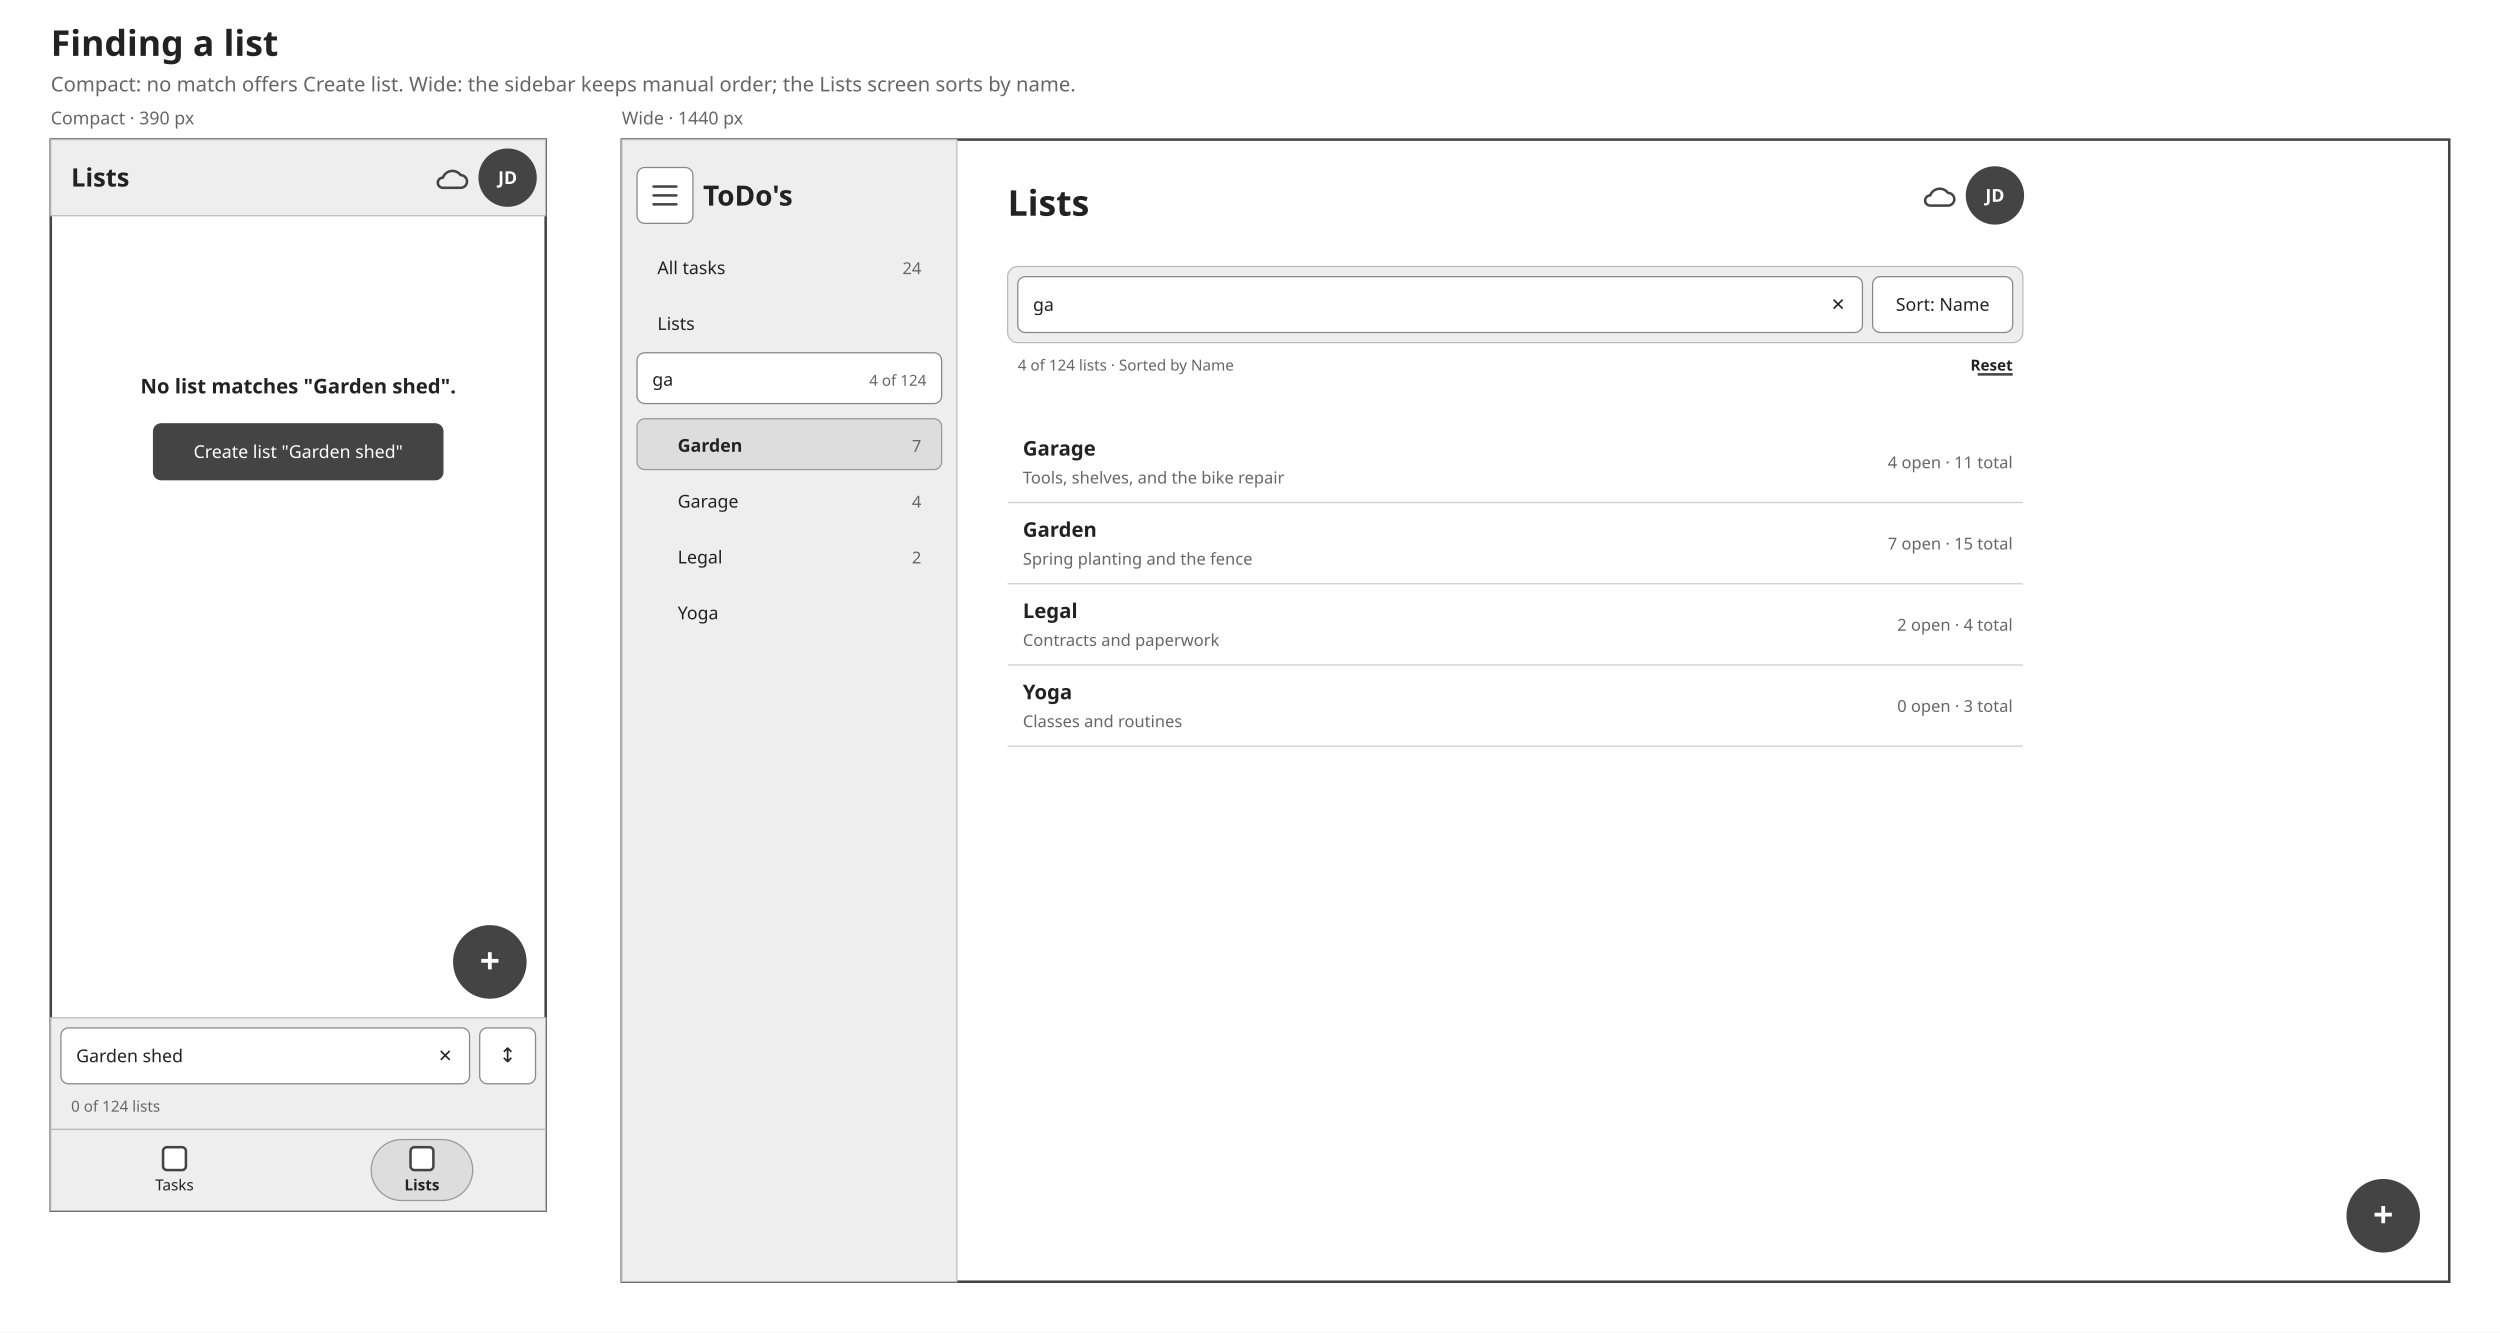
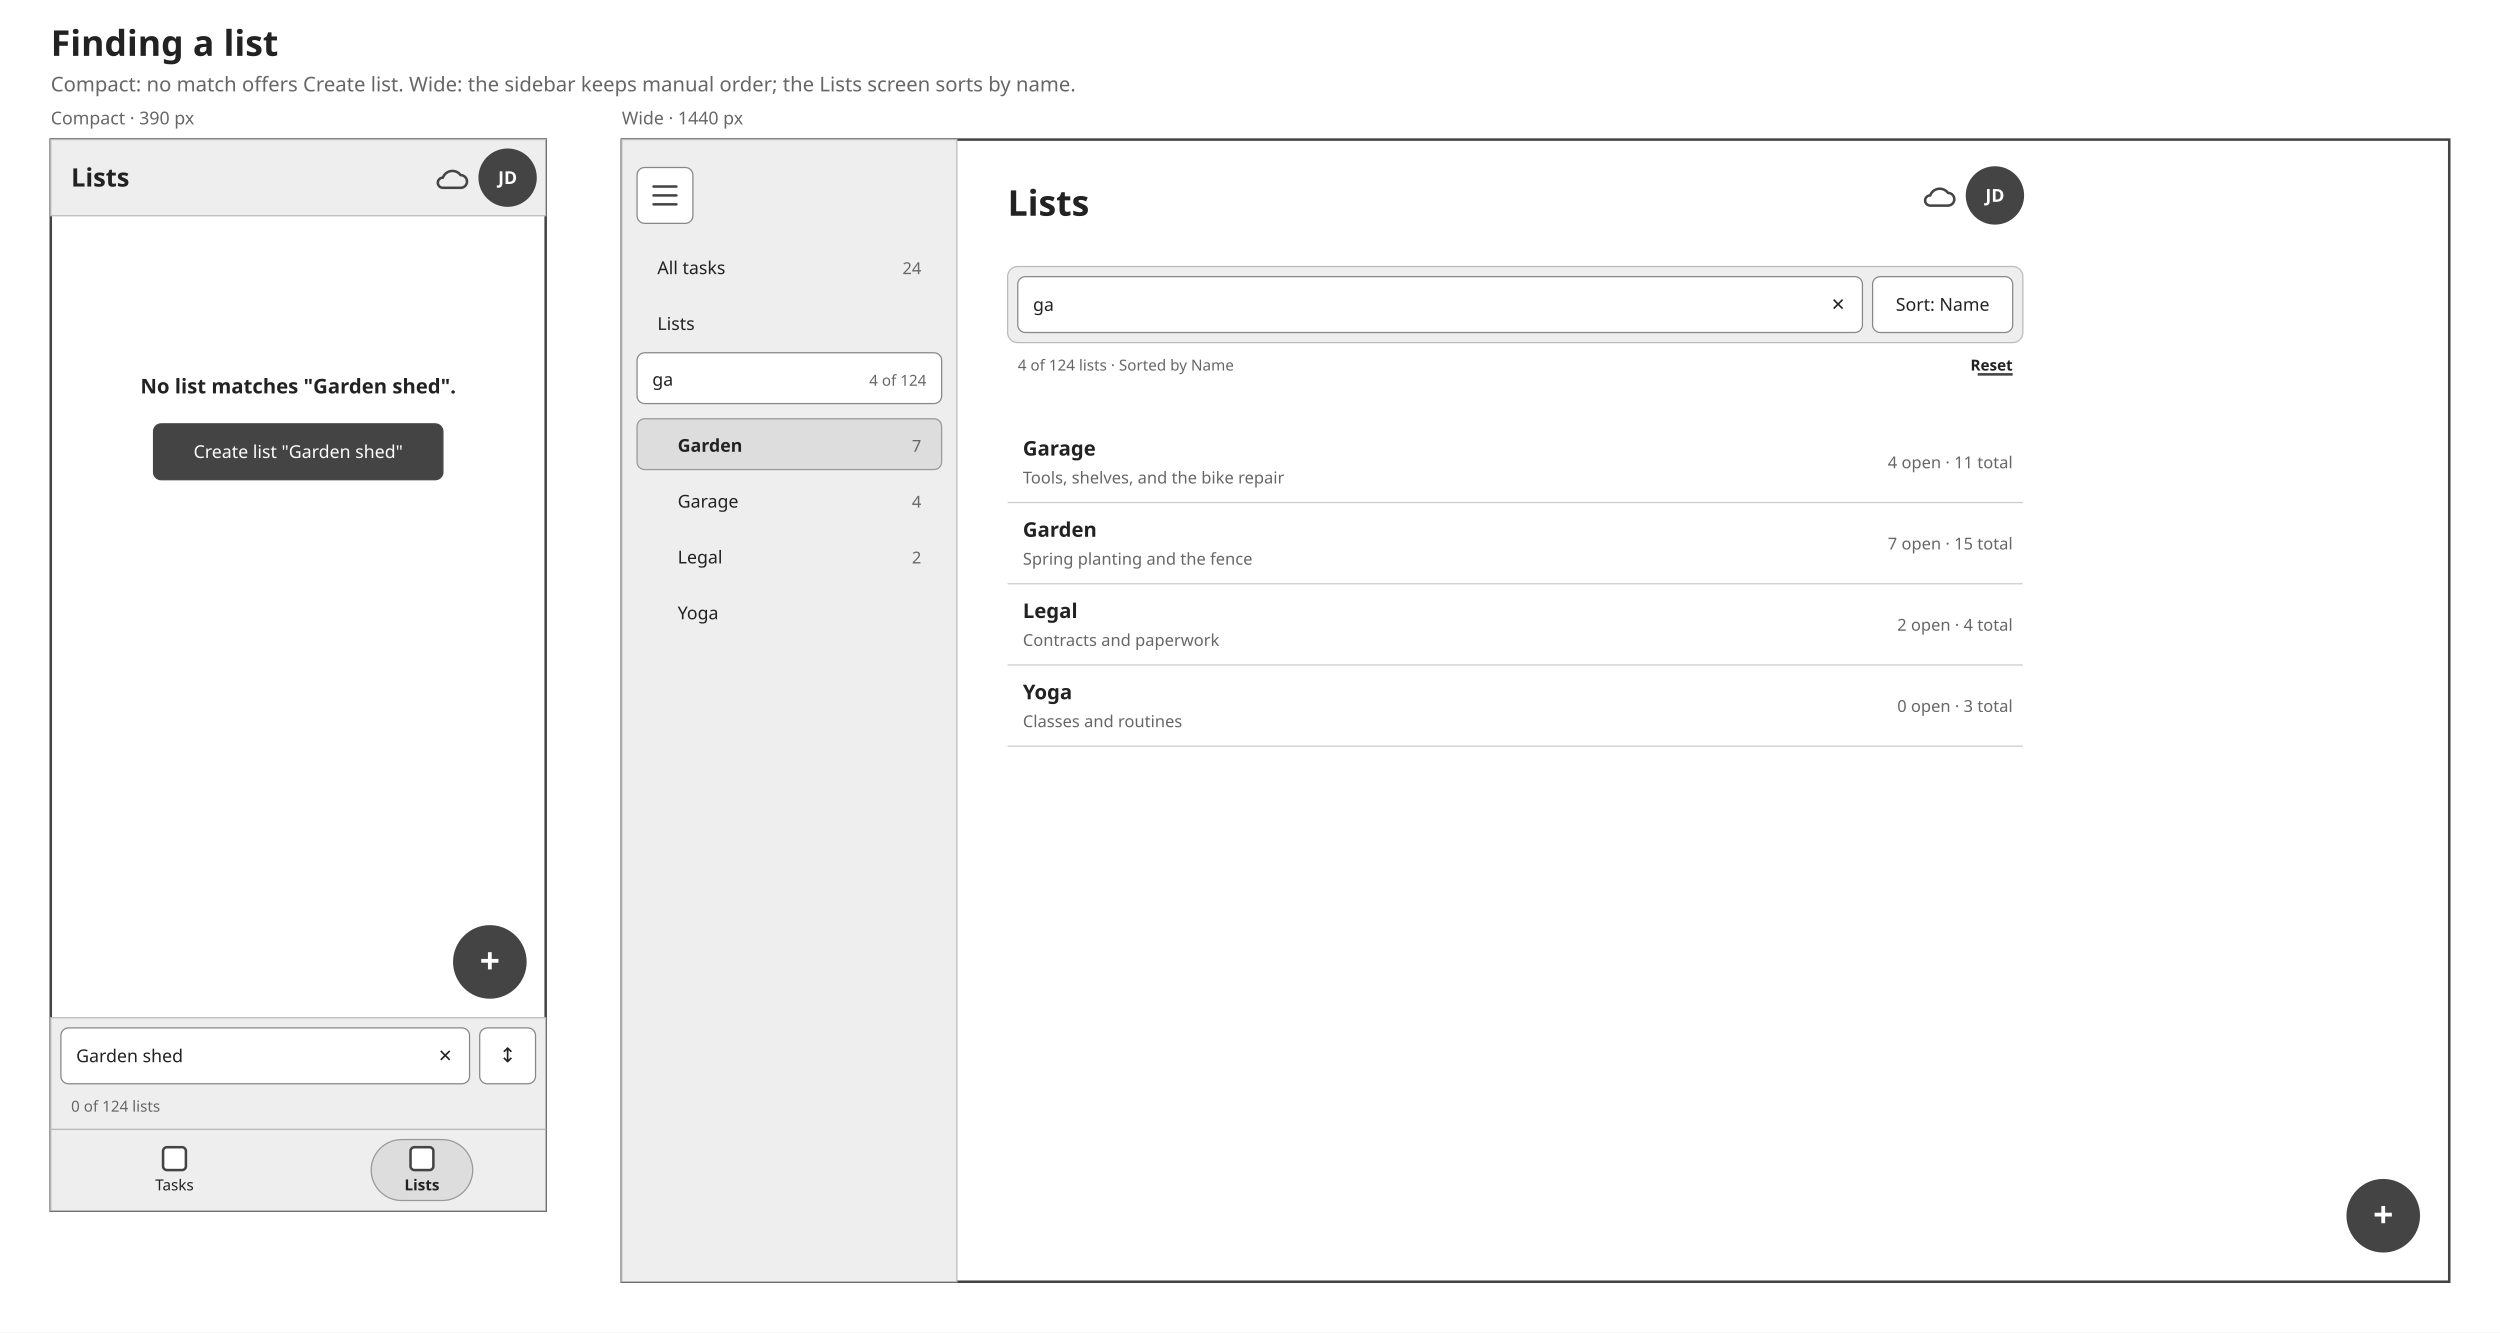
<svg xmlns="http://www.w3.org/2000/svg" width="1970" height="1050" viewBox="0 0 1970 1050">
  <style>
text { font-family: sans-serif; fill: #222222; }
.muted { fill: #666666; }
.on-primary { fill: #ffffff; }
.bold { font-weight: bold; }
rect.frame { fill: #ffffff; stroke: #444444; stroke-width: 2; }
.bar { fill: #eeeeee; stroke: #bbbbbb; }
.box { fill: #f5f5f5; stroke: #bbbbbb; }
.control { fill: #ffffff; stroke: #888888; }
.disabled { fill: #f5f5f5; stroke: #cccccc; }
.primary { fill: #444444; stroke: #444444; }
.selected { fill: #dddddd; stroke: #999999; }
.chip { fill: #eeeeee; stroke: #cccccc; }
.signal { fill: #ffffff; stroke: #222222; stroke-width: 2; }
.scrim { fill: #888888; fill-opacity: 0.5; }
.rule { stroke: #cccccc; }
.drop { stroke: #222222; stroke-width: 3; }
.icon { fill: #ffffff; stroke: #444444; stroke-width: 2; }
.icon-fill { fill: #444444; stroke: #444444; stroke-width: 2; }
.icon-mark { fill: none; stroke: #ffffff; stroke-width: 2; }
.icon-line { stroke: #444444; stroke-width: 2; }
.icon-line-open { fill: none; stroke: #444444; stroke-width: 2; stroke-linecap: round; stroke-linejoin: round; }
.tooltip { fill: #222222; stroke: #222222; }
  </style>
  <rect x="0" y="0" width="1970" height="1050" fill="#ffffff" />
  <text x="40" y="44" font-size="28" class="bold">Finding a list</text>
  <text x="40" y="72" font-size="16" class="muted">Compact: no match offers Create list. Wide: the sidebar keeps manual order; the Lists screen sorts by name.</text>
  <text x="40" y="98" font-size="14" class="muted">Compact · 390 px</text>
  <text x="490" y="98" font-size="14" class="muted">Wide · 1440 px</text>
  <g class="frame" data-width="390" data-height="844" transform="translate(40 110)">
    <rect x="0" y="0" width="390" height="844" rx="0" class="frame" />
    <rect x="0" y="0" width="390" height="60" rx="0" class="bar" />
    <circle cx="360" cy="30" r="22" class="icon-fill" />
    <text x="360" y="35" font-size="14" class="on-primary bold" text-anchor="middle">JD</text>
    <path d="M 309 38 H 323 A 5 5 0 0 0 323 28 A 8 8 0 0 0 309 30 A 4 4 0 0 0 309 38 Z" class="icon-line-open" />
    <text x="16" y="37" font-size="20" class="bold">Lists</text>
    <text x="195" y="200" font-size="16" class="bold" text-anchor="middle">No list matches "Garden shed".</text>
    <rect x="81" y="224" width="228" height="44" rx="6" class="primary" />
    <text x="195" y="250.9" font-size="14" class="on-primary" text-anchor="middle">Create list "Garden shed"</text>
    <rect x="0" y="692" width="390" height="88" rx="0" class="bar" />
    <rect x="338" y="700" width="44" height="44" rx="6" class="control" />
    <text x="360" y="727" font-size="16" text-anchor="middle">↕</text>
    <rect x="8" y="700" width="322" height="44" rx="6" class="control" />
    <text x="20" y="727" font-size="14">Garden shed</text>
    <text x="316" y="728" font-size="18" text-anchor="end">×</text>
    <text x="16" y="766" font-size="12" class="muted">0 of 124 lists</text>
    <rect x="0" y="780" width="390" height="64" rx="0" class="bar" />
    <rect x="88.5" y="794" width="18" height="18" rx="3" class="icon" />
    <text x="97.5" y="828" font-size="12" text-anchor="middle">Tasks</text>
    <rect x="252.5" y="788" width="80" height="48" rx="24" class="selected" />
    <rect x="283.5" y="794" width="18" height="18" rx="3" class="icon" />
    <text x="292.5" y="828" font-size="12" class="bold" text-anchor="middle">Lists</text>
    <circle cx="346" cy="648" r="28" class="icon-fill" />
    <text x="346" y="657" font-size="28" class="on-primary bold" text-anchor="middle">+</text>
  </g>
  <g class="frame" data-width="1440" data-height="900" transform="translate(490 110)">
    <rect x="0" y="0" width="1440" height="900" rx="0" class="frame" />
    <rect x="0" y="0" width="264" height="900" rx="0" class="bar" />
    <rect x="12" y="22" width="44" height="44" rx="6" class="control" />
    <path d="M 25 37 H 43" class="icon-line-open" />
    <path d="M 25 44 H 43" class="icon-line-open" />
    <path d="M 25 51 H 43" class="icon-line-open" />
-     <text x="64" y="52" font-size="22" class="bold">ToDo's</text>
    <text x="28" y="106" font-size="14">All tasks</text>
    <text x="236" y="106" font-size="13" class="muted" text-anchor="end">24</text>
    <text x="28" y="150" font-size="14">Lists</text>
    <rect x="12" y="168" width="240" height="40" rx="6" class="control" />
    <text x="24" y="194" font-size="14">ga</text>
    <text x="240" y="194" font-size="12" class="muted" text-anchor="end">4 of 124</text>
    <rect x="12" y="220" width="240" height="40" rx="6" class="selected" />
    <text x="44" y="246" font-size="14" class="bold">Garden</text>
    <text x="236" y="246" font-size="13" class="muted" text-anchor="end">7</text>
    <text x="44" y="290" font-size="14">Garage</text>
    <text x="236" y="290" font-size="13" class="muted" text-anchor="end">4</text>
    <text x="44" y="334" font-size="14">Legal</text>
    <text x="236" y="334" font-size="13" class="muted" text-anchor="end">2</text>
    <text x="44" y="378" font-size="14">Yoga</text>
    <circle cx="1082" cy="44" r="22" class="icon-fill" />
    <text x="1082" y="49" font-size="14" class="on-primary bold" text-anchor="middle">JD</text>
    <path d="M 1031 52 H 1045 A 5 5 0 0 0 1045 42 A 8 8 0 0 0 1031 44 A 4 4 0 0 0 1031 52 Z" class="icon-line-open" />
    <text x="304" y="60" font-size="28" class="bold">Lists</text>
    <rect x="304" y="100" width="800" height="60" rx="8" class="bar" />
    <rect x="985.6" y="108" width="110.4" height="44" rx="6" class="control" />
    <text x="1040.8" y="134.9" font-size="14" text-anchor="middle">Sort: Name</text>
    <rect x="312" y="108" width="665.6" height="44" rx="6" class="control" />
    <text x="324" y="135" font-size="14">ga</text>
    <text x="963.6" y="136" font-size="18" text-anchor="end">×</text>
    <text x="1096" y="182" font-size="12" class="bold" text-anchor="end">Reset</text>
    <line x1="1068.4" y1="185" x2="1096" y2="185" class="icon-line" />
    <text x="312" y="182" font-size="12" class="muted">4 of 124 lists · Sorted by Name</text>
    <line x1="304" y1="286" x2="1104" y2="286" class="rule" />
    <text x="1096" y="259" font-size="13" class="muted" text-anchor="end">4 open · 11 total</text>
    <text x="316" y="249" font-size="16" class="bold">Garage</text>
    <text x="316" y="271" font-size="13" class="muted">Tools, shelves, and the bike repair</text>
    <line x1="304" y1="350" x2="1104" y2="350" class="rule" />
    <text x="1096" y="323" font-size="13" class="muted" text-anchor="end">7 open · 15 total</text>
    <text x="316" y="313" font-size="16" class="bold">Garden</text>
    <text x="316" y="335" font-size="13" class="muted">Spring planting and the fence</text>
    <line x1="304" y1="414" x2="1104" y2="414" class="rule" />
    <text x="1096" y="387" font-size="13" class="muted" text-anchor="end">2 open · 4 total</text>
    <text x="316" y="377" font-size="16" class="bold">Legal</text>
    <text x="316" y="399" font-size="13" class="muted">Contracts and paperwork</text>
    <line x1="304" y1="478" x2="1104" y2="478" class="rule" />
    <text x="1096" y="451" font-size="13" class="muted" text-anchor="end">0 open · 3 total</text>
    <text x="316" y="441" font-size="16" class="bold">Yoga</text>
    <text x="316" y="463" font-size="13" class="muted">Classes and routines</text>
    <circle cx="1388" cy="848" r="28" class="icon-fill" />
    <text x="1388" y="857" font-size="28" class="on-primary bold" text-anchor="middle">+</text>
  </g>
</svg>
